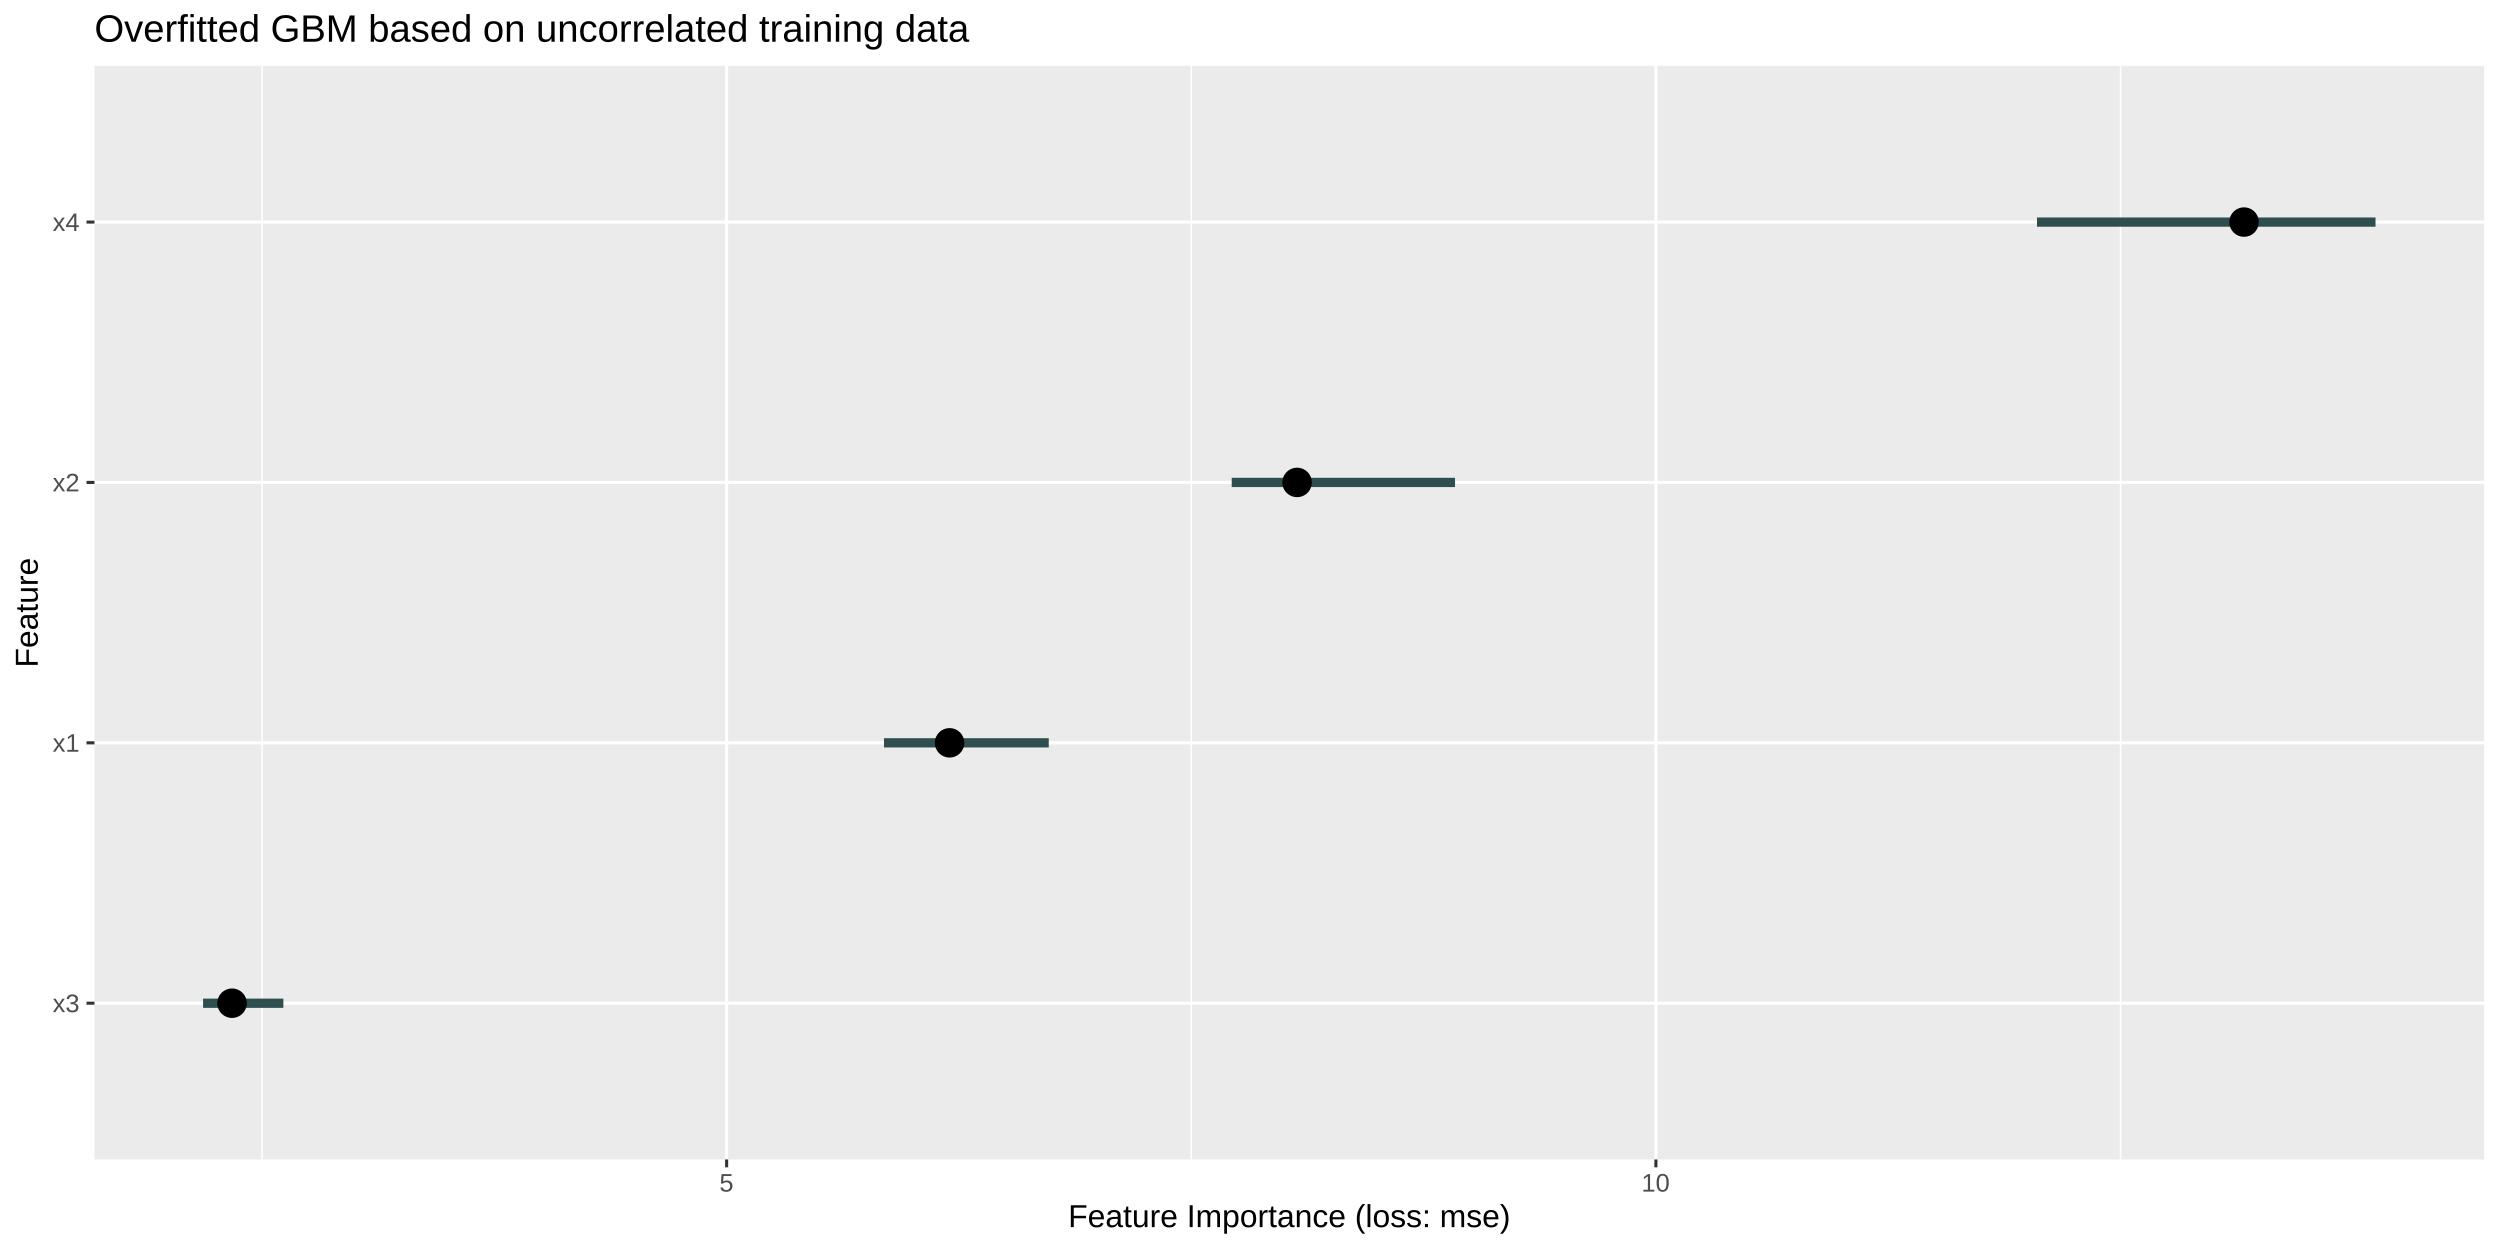
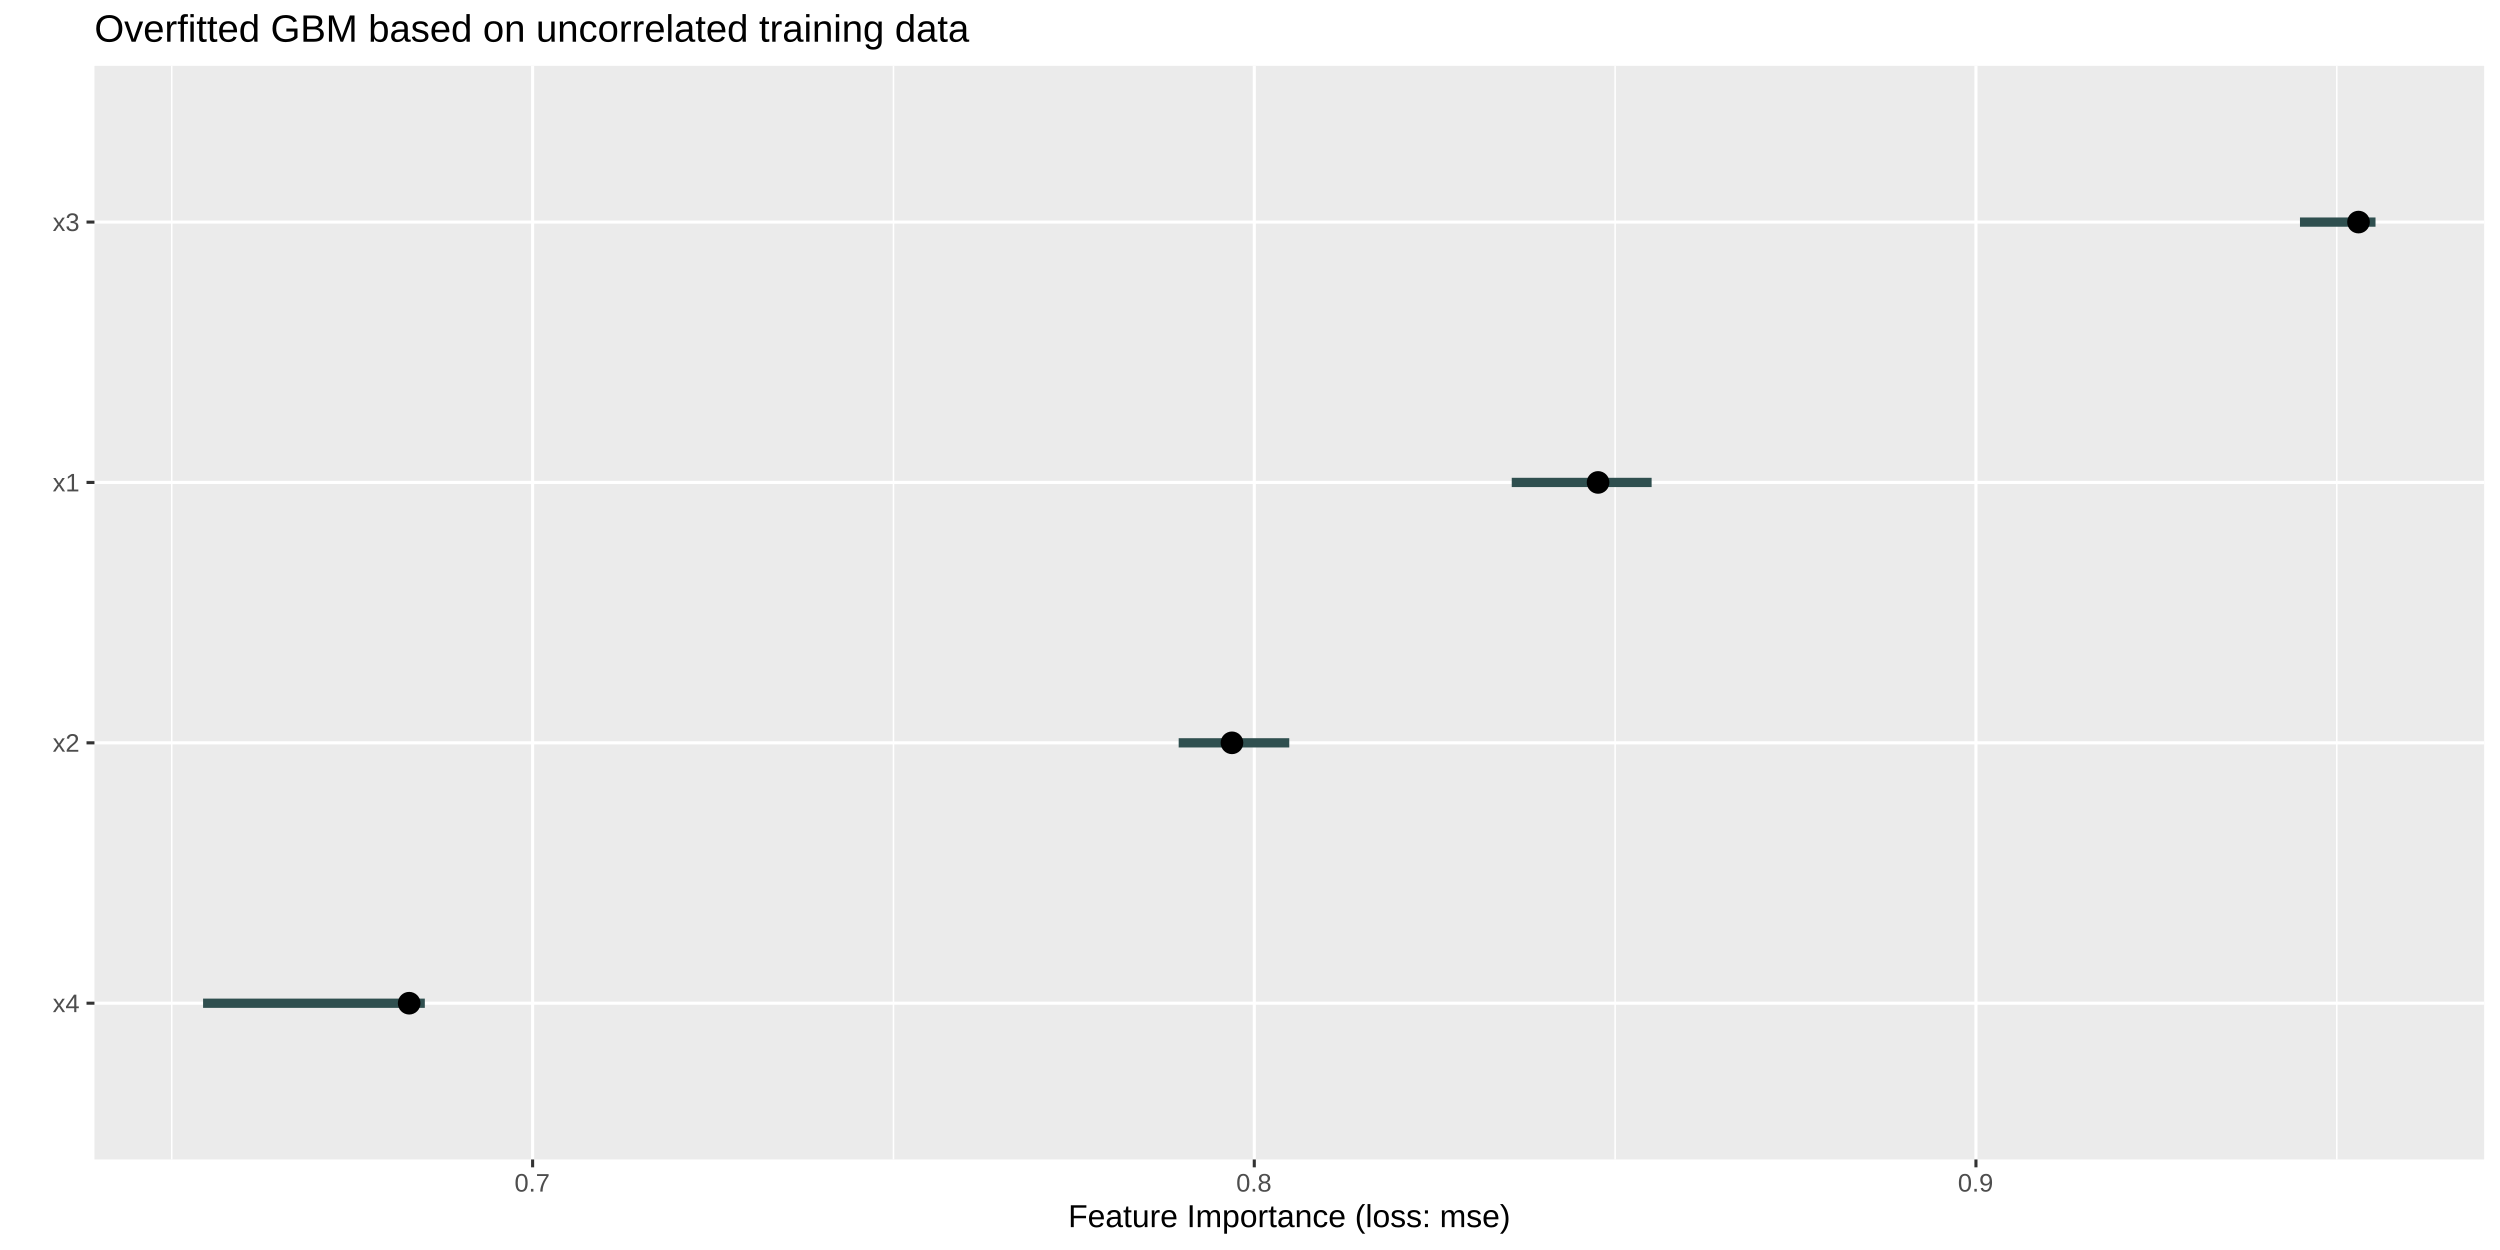
<svg xmlns="http://www.w3.org/2000/svg" viewBox="0 0 864.00 432.00">
  <defs>
    <style type="text/css">
    line, polyline, polygon, path, rect, circle {
      fill: none;
      stroke: #000000;
      stroke-linecap: round;
      stroke-linejoin: round;
      stroke-miterlimit: 10.00;
    }
  </style>
  </defs>
  <rect width="100%" height="100%" style="stroke: none; fill: #FFFFFF;" />
-   <rect x="0.00" y="0.00" width="864.00" height="432.00" style="stroke-width: 1.07; stroke: #FFFFFF; fill: #FFFFFF;" />
+   <rect x="0.00" y="0" width="864.00" height="432.00" style="stroke-width: 1.07; stroke: #FFFFFF; fill: #FFFFFF;" />
  <defs>
    <clipPath id="cpMzIuNjR8ODU4LjUyfDQwMC43MHwyMi43Ng==">
      <rect x="32.64" y="22.76" width="825.88" height="377.94" />
    </clipPath>
  </defs>
  <rect x="32.64" y="22.76" width="825.88" height="377.94" style="stroke-width: 1.07; stroke: none; fill: #EBEBEB;" clip-path="url(#cpMzIuNjR8ODU4LjUyfDQwMC43MHwyMi43Ng==)" />
-   <polyline points="90.54,400.70 90.54,22.76 " style="stroke-width: 0.53; stroke: #FFFFFF; stroke-linecap: butt;" clip-path="url(#cpMzIuNjR8ODU4LjUyfDQwMC43MHwyMi43Ng==)" />
-   <polyline points="411.70,400.70 411.70,22.76 " style="stroke-width: 0.53; stroke: #FFFFFF; stroke-linecap: butt;" clip-path="url(#cpMzIuNjR8ODU4LjUyfDQwMC43MHwyMi43Ng==)" />
-   <polyline points="732.86,400.70 732.86,22.76 " style="stroke-width: 0.53; stroke: #FFFFFF; stroke-linecap: butt;" clip-path="url(#cpMzIuNjR8ODU4LjUyfDQwMC43MHwyMi43Ng==)" />
+   <polyline points="59.36,400.70 59.36,22.76 " style="stroke-width: 0.53; stroke: #FFFFFF; stroke-linecap: butt;" clip-path="url(#cpMzIuNjR8ODU4LjUyfDQwMC43MHwyMi43Ng==)" />
+   <polyline points="308.78,400.70 308.78,22.76 " style="stroke-width: 0.53; stroke: #FFFFFF; stroke-linecap: butt;" clip-path="url(#cpMzIuNjR8ODU4LjUyfDQwMC43MHwyMi43Ng==)" />
+   <polyline points="558.19,400.70 558.19,22.76 " style="stroke-width: 0.53; stroke: #FFFFFF; stroke-linecap: butt;" clip-path="url(#cpMzIuNjR8ODU4LjUyfDQwMC43MHwyMi43Ng==)" />
+   <polyline points="807.60,400.70 807.60,22.76 " style="stroke-width: 0.53; stroke: #FFFFFF; stroke-linecap: butt;" clip-path="url(#cpMzIuNjR8ODU4LjUyfDQwMC43MHwyMi43Ng==)" />
  <polyline points="32.64,346.71 858.52,346.71 " style="stroke-width: 1.07; stroke: #FFFFFF; stroke-linecap: butt;" clip-path="url(#cpMzIuNjR8ODU4LjUyfDQwMC43MHwyMi43Ng==)" />
  <polyline points="32.64,256.72 858.52,256.72 " style="stroke-width: 1.07; stroke: #FFFFFF; stroke-linecap: butt;" clip-path="url(#cpMzIuNjR8ODU4LjUyfDQwMC43MHwyMi43Ng==)" />
  <polyline points="32.64,166.73 858.52,166.73 " style="stroke-width: 1.07; stroke: #FFFFFF; stroke-linecap: butt;" clip-path="url(#cpMzIuNjR8ODU4LjUyfDQwMC43MHwyMi43Ng==)" />
  <polyline points="32.64,76.75 858.52,76.75 " style="stroke-width: 1.07; stroke: #FFFFFF; stroke-linecap: butt;" clip-path="url(#cpMzIuNjR8ODU4LjUyfDQwMC43MHwyMi43Ng==)" />
-   <polyline points="251.12,400.70 251.12,22.76 " style="stroke-width: 1.07; stroke: #FFFFFF; stroke-linecap: butt;" clip-path="url(#cpMzIuNjR8ODU4LjUyfDQwMC43MHwyMi43Ng==)" />
-   <polyline points="572.28,400.70 572.28,22.76 " style="stroke-width: 1.07; stroke: #FFFFFF; stroke-linecap: butt;" clip-path="url(#cpMzIuNjR8ODU4LjUyfDQwMC43MHwyMi43Ng==)" />
-   <line x1="703.98" y1="76.75" x2="820.98" y2="76.75" style="stroke-width: 3.20; stroke: #2F4F4F; stroke-linecap: butt;" clip-path="url(#cpMzIuNjR8ODU4LjUyfDQwMC43MHwyMi43Ng==)" />
-   <line x1="425.68" y1="166.73" x2="502.86" y2="166.73" style="stroke-width: 3.20; stroke: #2F4F4F; stroke-linecap: butt;" clip-path="url(#cpMzIuNjR8ODU4LjUyfDQwMC43MHwyMi43Ng==)" />
-   <line x1="305.51" y1="256.72" x2="362.45" y2="256.72" style="stroke-width: 3.20; stroke: #2F4F4F; stroke-linecap: butt;" clip-path="url(#cpMzIuNjR8ODU4LjUyfDQwMC43MHwyMi43Ng==)" />
-   <line x1="70.18" y1="346.71" x2="97.93" y2="346.71" style="stroke-width: 3.20; stroke: #2F4F4F; stroke-linecap: butt;" clip-path="url(#cpMzIuNjR8ODU4LjUyfDQwMC43MHwyMi43Ng==)" />
-   <circle cx="775.54" cy="76.75" r="3.56pt" style="stroke-width: 0.71; fill: #000000;" clip-path="url(#cpMzIuNjR8ODU4LjUyfDQwMC43MHwyMi43Ng==)" />
-   <circle cx="448.27" cy="166.73" r="3.56pt" style="stroke-width: 0.71; fill: #000000;" clip-path="url(#cpMzIuNjR8ODU4LjUyfDQwMC43MHwyMi43Ng==)" />
-   <circle cx="328.17" cy="256.72" r="3.56pt" style="stroke-width: 0.71; fill: #000000;" clip-path="url(#cpMzIuNjR8ODU4LjUyfDQwMC43MHwyMi43Ng==)" />
-   <circle cx="80.19" cy="346.71" r="3.56pt" style="stroke-width: 0.71; fill: #000000;" clip-path="url(#cpMzIuNjR8ODU4LjUyfDQwMC43MHwyMi43Ng==)" />
+   <polyline points="184.07,400.70 184.07,22.76 " style="stroke-width: 1.07; stroke: #FFFFFF; stroke-linecap: butt;" clip-path="url(#cpMzIuNjR8ODU4LjUyfDQwMC43MHwyMi43Ng==)" />
+   <polyline points="433.48,400.70 433.48,22.76 " style="stroke-width: 1.07; stroke: #FFFFFF; stroke-linecap: butt;" clip-path="url(#cpMzIuNjR8ODU4LjUyfDQwMC43MHwyMi43Ng==)" />
+   <polyline points="682.89,400.70 682.89,22.76 " style="stroke-width: 1.07; stroke: #FFFFFF; stroke-linecap: butt;" clip-path="url(#cpMzIuNjR8ODU4LjUyfDQwMC43MHwyMi43Ng==)" />
+   <line x1="794.87" y1="76.75" x2="820.98" y2="76.75" style="stroke-width: 3.20; stroke: #2F4F4F; stroke-linecap: butt;" clip-path="url(#cpMzIuNjR8ODU4LjUyfDQwMC43MHwyMi43Ng==)" />
+   <line x1="522.46" y1="166.73" x2="570.80" y2="166.73" style="stroke-width: 3.20; stroke: #2F4F4F; stroke-linecap: butt;" clip-path="url(#cpMzIuNjR8ODU4LjUyfDQwMC43MHwyMi43Ng==)" />
+   <line x1="407.35" y1="256.72" x2="445.57" y2="256.72" style="stroke-width: 3.20; stroke: #2F4F4F; stroke-linecap: butt;" clip-path="url(#cpMzIuNjR8ODU4LjUyfDQwMC43MHwyMi43Ng==)" />
+   <line x1="70.18" y1="346.71" x2="146.82" y2="346.71" style="stroke-width: 3.20; stroke: #2F4F4F; stroke-linecap: butt;" clip-path="url(#cpMzIuNjR8ODU4LjUyfDQwMC43MHwyMi43Ng==)" />
+   <circle cx="815.10" cy="76.75" r="3.56" style="stroke-width: 0.71; fill: #000000;" clip-path="url(#cpMzIuNjR8ODU4LjUyfDQwMC43MHwyMi43Ng==)" />
+   <circle cx="552.29" cy="166.73" r="3.56" style="stroke-width: 0.71; fill: #000000;" clip-path="url(#cpMzIuNjR8ODU4LjUyfDQwMC43MHwyMi43Ng==)" />
+   <circle cx="425.77" cy="256.72" r="3.56" style="stroke-width: 0.71; fill: #000000;" clip-path="url(#cpMzIuNjR8ODU4LjUyfDQwMC43MHwyMi43Ng==)" />
+   <circle cx="141.41" cy="346.71" r="3.56" style="stroke-width: 0.71; fill: #000000;" clip-path="url(#cpMzIuNjR8ODU4LjUyfDQwMC43MHwyMi43Ng==)" />
  <defs>
    <clipPath id="cpMC4wMHw4NjQuMDB8NDMyLjAwfDAuMDA=">
      <rect x="0.00" y="0.00" width="864.00" height="432.00" />
    </clipPath>
  </defs>
  <g clip-path="url(#cpMC4wMHw4NjQuMDB8NDMyLjAwfDAuMDA=)">
-     <text x="18.20" y="349.80" style="font-size: 8.80px; fill: #4D4D4D; font-family: Liberation Sans;" textLength="9.51px" lengthAdjust="spacingAndGlyphs">x3</text>
+     <text x="18.20" y="349.80" style="font-size: 8.80px; fill: #4D4D4D; font-family: Liberation Sans;" textLength="9.51px" lengthAdjust="spacingAndGlyphs">x4</text>
  </g>
  <g clip-path="url(#cpMC4wMHw4NjQuMDB8NDMyLjAwfDAuMDA=)">
-     <text x="18.20" y="259.81" style="font-size: 8.80px; fill: #4D4D4D; font-family: Liberation Sans;" textLength="9.51px" lengthAdjust="spacingAndGlyphs">x1</text>
+     <text x="18.20" y="259.81" style="font-size: 8.80px; fill: #4D4D4D; font-family: Liberation Sans;" textLength="9.51px" lengthAdjust="spacingAndGlyphs">x2</text>
  </g>
  <g clip-path="url(#cpMC4wMHw4NjQuMDB8NDMyLjAwfDAuMDA=)">
-     <text x="18.20" y="169.83" style="font-size: 8.80px; fill: #4D4D4D; font-family: Liberation Sans;" textLength="9.51px" lengthAdjust="spacingAndGlyphs">x2</text>
+     <text x="18.20" y="169.83" style="font-size: 8.80px; fill: #4D4D4D; font-family: Liberation Sans;" textLength="9.51px" lengthAdjust="spacingAndGlyphs">x1</text>
  </g>
  <g clip-path="url(#cpMC4wMHw4NjQuMDB8NDMyLjAwfDAuMDA=)">
-     <text x="18.20" y="79.84" style="font-size: 8.80px; fill: #4D4D4D; font-family: Liberation Sans;" textLength="9.51px" lengthAdjust="spacingAndGlyphs">x4</text>
+     <text x="18.20" y="79.84" style="font-size: 8.80px; fill: #4D4D4D; font-family: Liberation Sans;" textLength="9.51px" lengthAdjust="spacingAndGlyphs">x3</text>
  </g>
  <polyline points="29.90,346.71 32.64,346.71 " style="stroke-width: 1.07; stroke: #333333; stroke-linecap: butt;" clip-path="url(#cpMC4wMHw4NjQuMDB8NDMyLjAwfDAuMDA=)" />
  <polyline points="29.90,256.72 32.64,256.72 " style="stroke-width: 1.07; stroke: #333333; stroke-linecap: butt;" clip-path="url(#cpMC4wMHw4NjQuMDB8NDMyLjAwfDAuMDA=)" />
  <polyline points="29.90,166.73 32.64,166.73 " style="stroke-width: 1.07; stroke: #333333; stroke-linecap: butt;" clip-path="url(#cpMC4wMHw4NjQuMDB8NDMyLjAwfDAuMDA=)" />
  <polyline points="29.90,76.75 32.64,76.75 " style="stroke-width: 1.07; stroke: #333333; stroke-linecap: butt;" clip-path="url(#cpMC4wMHw4NjQuMDB8NDMyLjAwfDAuMDA=)" />
-   <polyline points="251.12,403.44 251.12,400.70 " style="stroke-width: 1.07; stroke: #333333; stroke-linecap: butt;" clip-path="url(#cpMC4wMHw4NjQuMDB8NDMyLjAwfDAuMDA=)" />
-   <polyline points="572.28,403.44 572.28,400.70 " style="stroke-width: 1.07; stroke: #333333; stroke-linecap: butt;" clip-path="url(#cpMC4wMHw4NjQuMDB8NDMyLjAwfDAuMDA=)" />
+   <polyline points="184.07,403.44 184.07,400.70 " style="stroke-width: 1.07; stroke: #333333; stroke-linecap: butt;" clip-path="url(#cpMC4wMHw4NjQuMDB8NDMyLjAwfDAuMDA=)" />
+   <polyline points="433.48,403.44 433.48,400.70 " style="stroke-width: 1.07; stroke: #333333; stroke-linecap: butt;" clip-path="url(#cpMC4wMHw4NjQuMDB8NDMyLjAwfDAuMDA=)" />
+   <polyline points="682.89,403.44 682.89,400.70 " style="stroke-width: 1.07; stroke: #333333; stroke-linecap: butt;" clip-path="url(#cpMC4wMHw4NjQuMDB8NDMyLjAwfDAuMDA=)" />
  <g clip-path="url(#cpMC4wMHw4NjQuMDB8NDMyLjAwfDAuMDA=)">
-     <text x="248.62" y="411.82" style="font-size: 8.80px; fill: #4D4D4D; font-family: Liberation Sans;" textLength="5.01px" lengthAdjust="spacingAndGlyphs">5</text>
+     <text x="177.81" y="411.82" style="font-size: 8.80px; fill: #4D4D4D; font-family: Liberation Sans;" textLength="12.51px" lengthAdjust="spacingAndGlyphs">0.7</text>
  </g>
  <g clip-path="url(#cpMC4wMHw4NjQuMDB8NDMyLjAwfDAuMDA=)">
-     <text x="567.28" y="411.82" style="font-size: 8.80px; fill: #4D4D4D; font-family: Liberation Sans;" textLength="10.01px" lengthAdjust="spacingAndGlyphs">10</text>
+     <text x="427.23" y="411.82" style="font-size: 8.80px; fill: #4D4D4D; font-family: Liberation Sans;" textLength="12.51px" lengthAdjust="spacingAndGlyphs">0.8</text>
+   </g>
+   <g clip-path="url(#cpMC4wMHw4NjQuMDB8NDMyLjAwfDAuMDA=)">
+     <text x="676.64" y="411.82" style="font-size: 8.80px; fill: #4D4D4D; font-family: Liberation Sans;" textLength="12.51px" lengthAdjust="spacingAndGlyphs">0.9</text>
  </g>
  <g clip-path="url(#cpMC4wMHw4NjQuMDB8NDMyLjAwfDAuMDA=)">
    <text x="369.17" y="424.10" style="font-size: 11.00px; font-family: Liberation Sans;" textLength="152.83px" lengthAdjust="spacingAndGlyphs">Feature Importance (loss: mse)</text>
  </g>
  <g clip-path="url(#cpMC4wMHw4NjQuMDB8NDMyLjAwfDAuMDA=)">
-     <text transform="translate(13.04,230.68) rotate(-90)" style="font-size: 11.00px; font-family: Liberation Sans;" textLength="37.91px" lengthAdjust="spacingAndGlyphs">Feature</text>
-   </g>
-   <g clip-path="url(#cpMC4wMHw4NjQuMDB8NDMyLjAwfDAuMDA=)">
    <text x="32.64" y="14.42" style="font-size: 13.20px; font-family: Liberation Sans;" textLength="297.72px" lengthAdjust="spacingAndGlyphs">Overfitted GBM based on uncorrelated training data</text>
  </g>
</svg>
